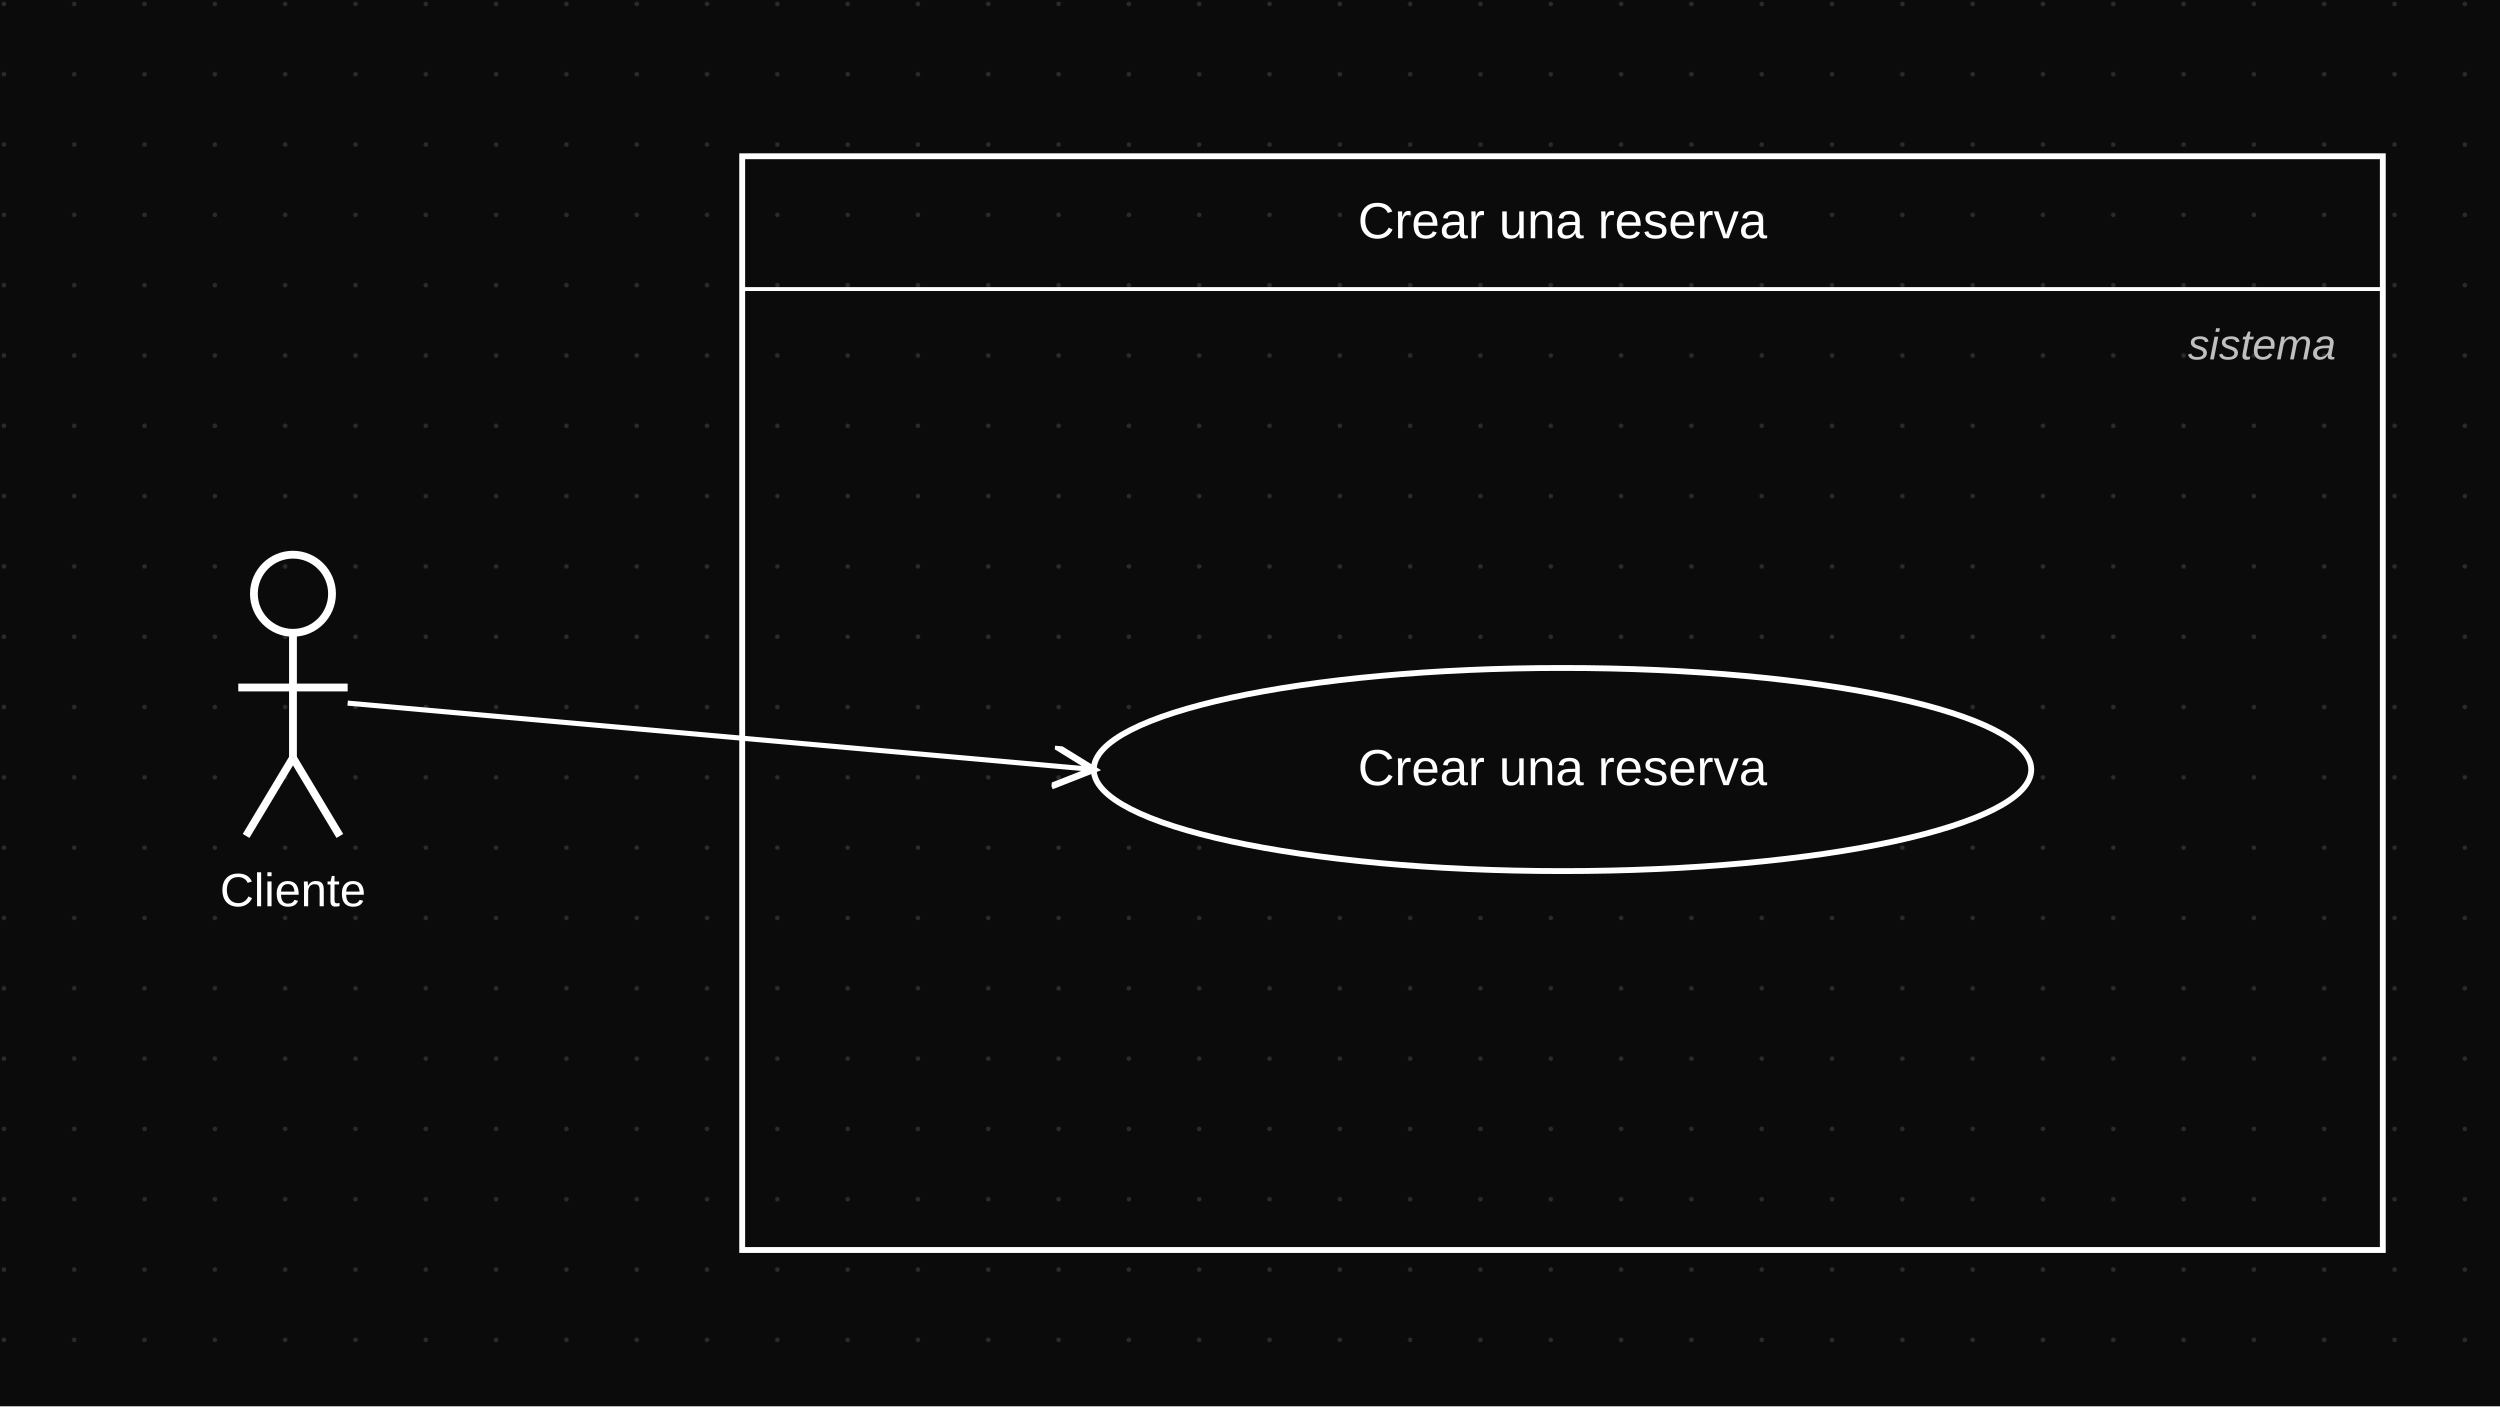
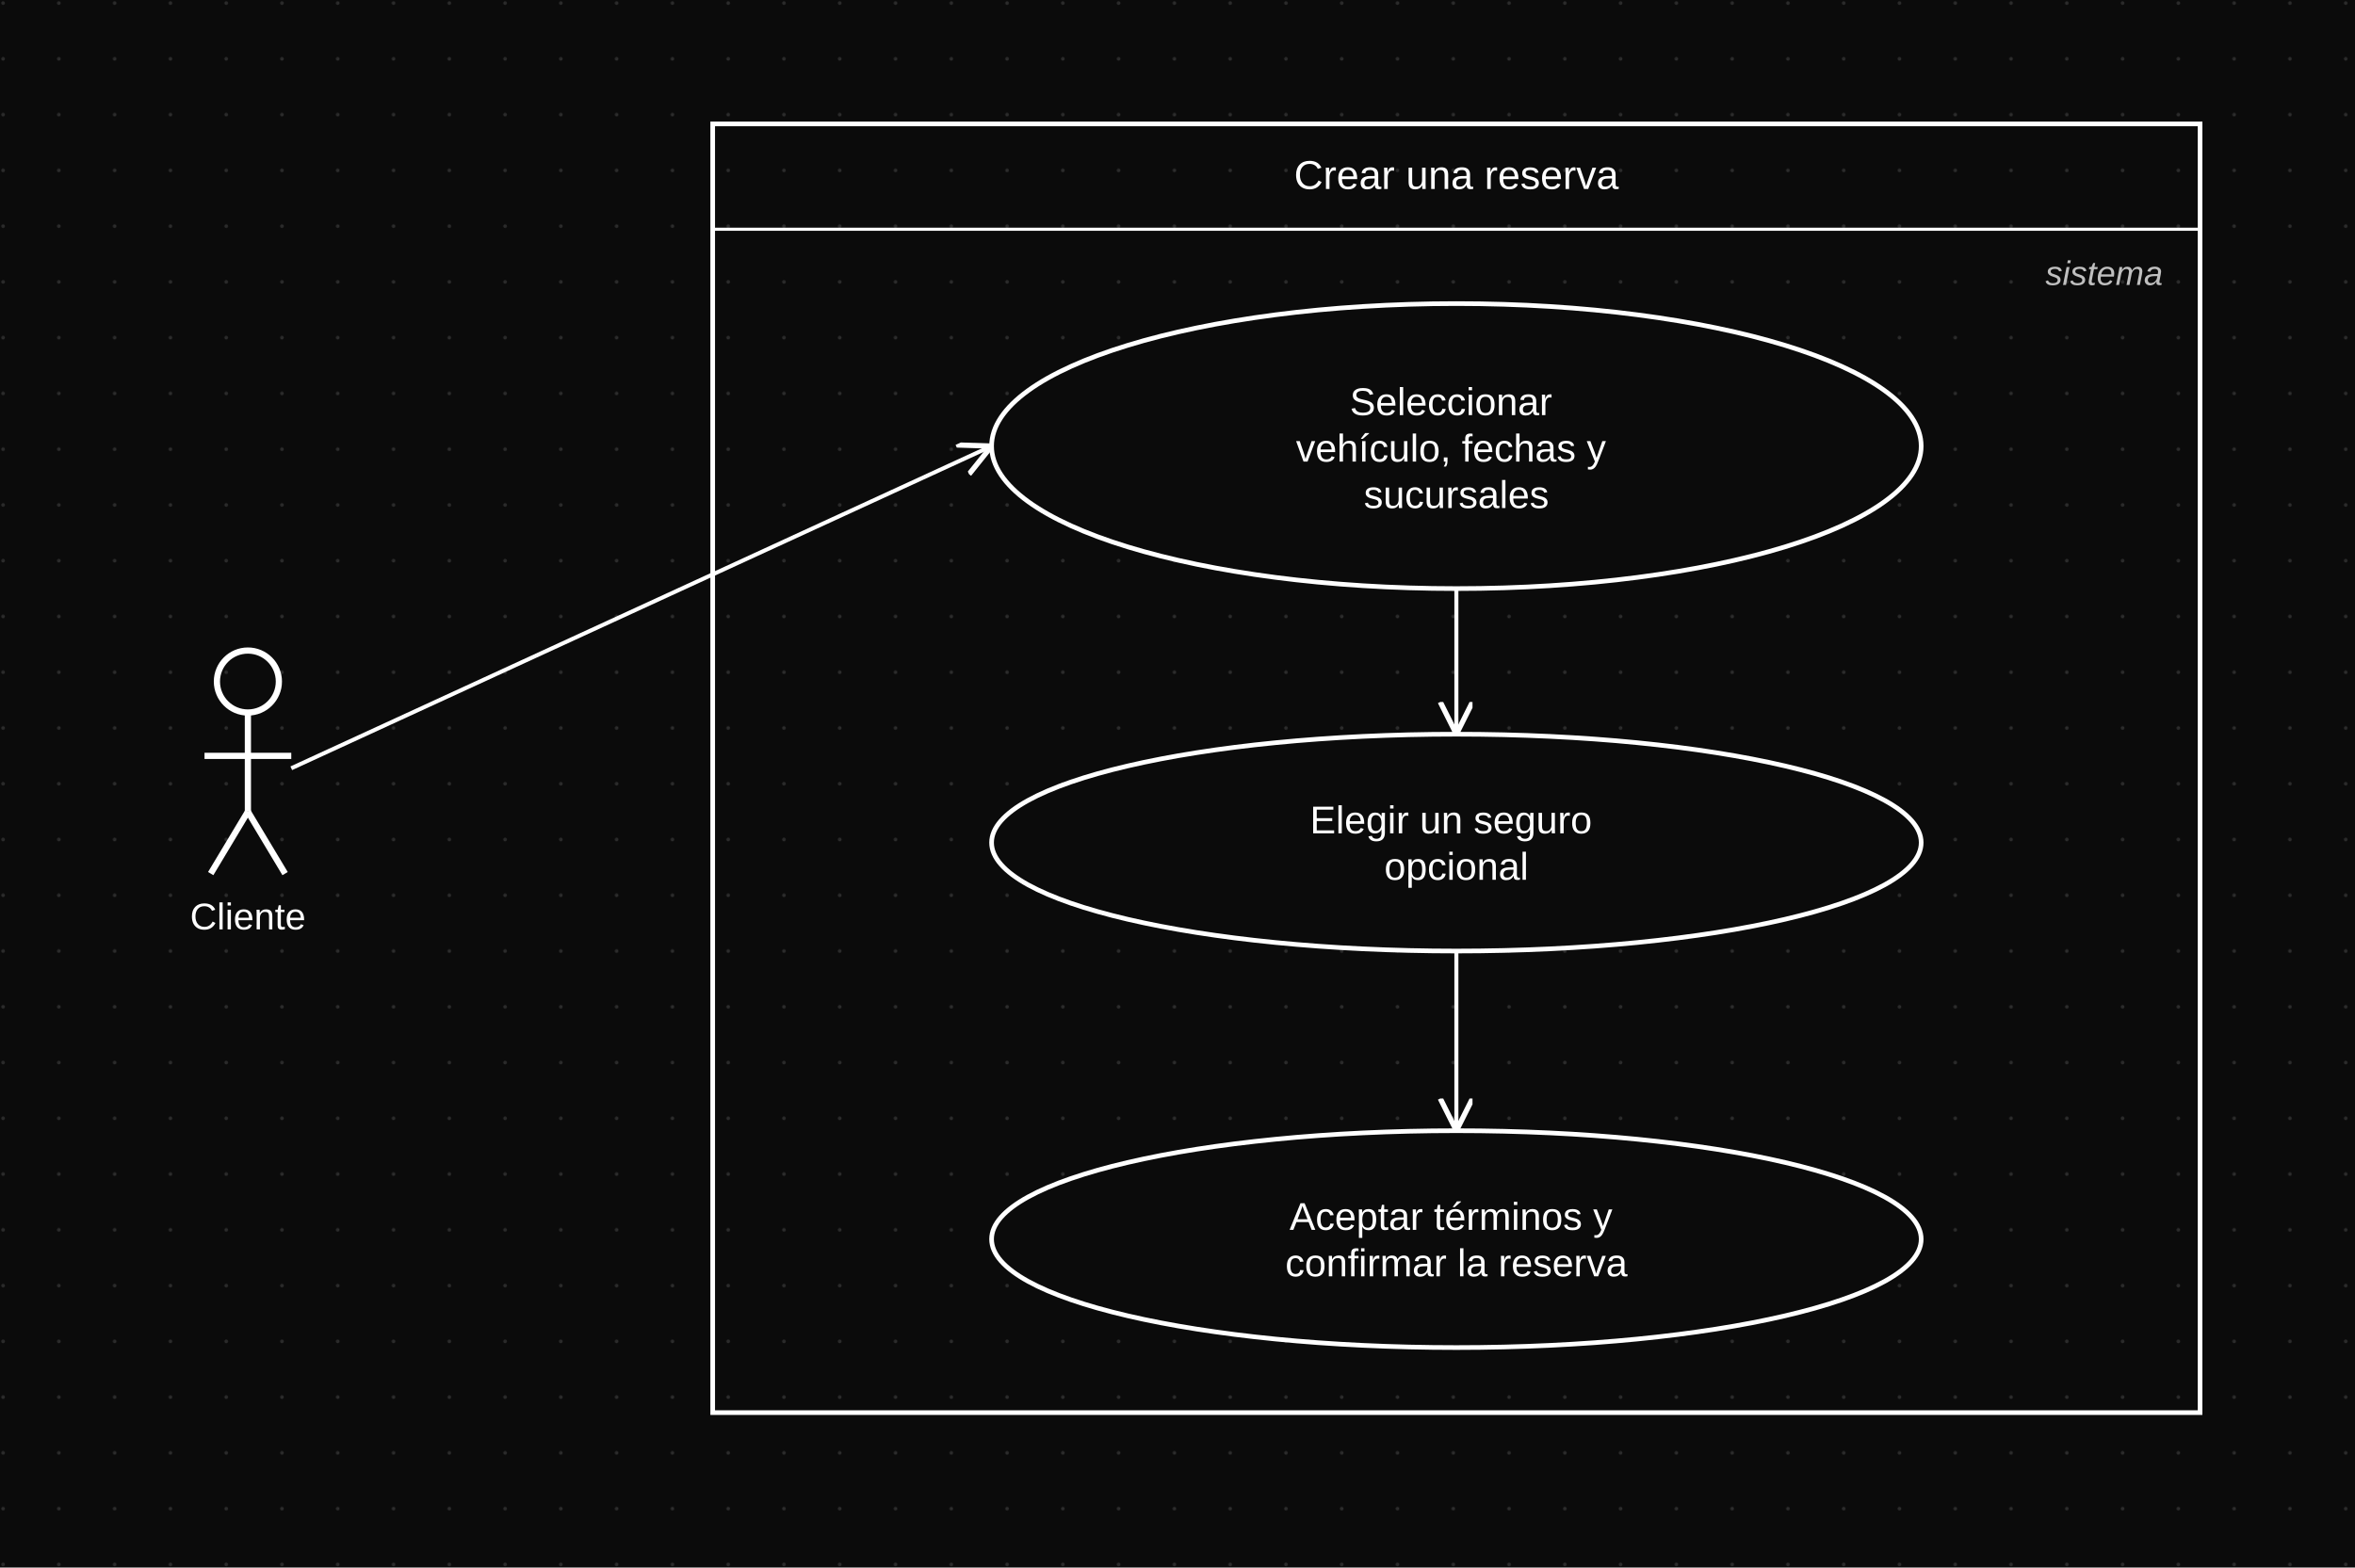
- <svg xmlns="http://www.w3.org/2000/svg" viewBox="0 0 640 360" font-family="Calibri, Arial, sans-serif">
+ <svg xmlns="http://www.w3.org/2000/svg" viewBox="0 0 760 506" font-family="Calibri, Arial, sans-serif">
  <defs>
    <pattern id="grid" width="18" height="18" patternUnits="userSpaceOnUse">
      <circle cx="1" cy="1" r="0.6" fill="#2a2a2a" />
    </pattern>
    <marker id="arrow" markerWidth="10" markerHeight="10" refX="8" refY="4" orient="auto">
      <path d="M0,0 L8,4 L0,8" fill="none" stroke="#ffffff" stroke-width="1.3" />
    </marker>
  </defs>
-   <rect x="0" y="0" width="640" height="360" fill="#0b0b0b" />
-   <rect x="0" y="0" width="640" height="360" fill="url(#grid)" />
-   <rect x="190" y="40" width="420" height="280" fill="none" stroke="#ffffff" stroke-width="1.5" />
-   <line x1="190" y1="74" x2="610" y2="74" stroke="#ffffff" stroke-width="1" />
-   <text x="400" y="61" fill="#ffffff" font-size="13" text-anchor="middle">
-     <tspan x="400" dy="0">Crear una reserva</tspan>
+   <rect x="0" y="0" width="760" height="506" fill="#0b0b0b" />
+   <rect x="0" y="0" width="760" height="506" fill="url(#grid)" />
+   <rect x="230" y="40" width="480" height="416" fill="none" stroke="#ffffff" stroke-width="1.5" />
+   <line x1="230" y1="74" x2="710" y2="74" stroke="#ffffff" stroke-width="1" />
+   <text x="470" y="61" fill="#ffffff" font-size="13" text-anchor="middle">
+     <tspan x="470" dy="0">Crear una reserva</tspan>
  </text>
-   <text x="598" y="92" fill="#bfbfbf" font-size="11" text-anchor="end" font-style="italic">sistema</text>
-   <ellipse cx="400" cy="197" rx="120" ry="26" fill="#0b0b0b" stroke="#ffffff" stroke-width="1.5" />
-   <text x="400" y="201" fill="#ffffff" font-size="13" text-anchor="middle">
-     <tspan x="400" dy="0">Crear una reserva</tspan>
+   <text x="698" y="92" fill="#bfbfbf" font-size="11" text-anchor="end" font-style="italic">sistema</text>
+   <line x1="94" y1="248" x2="320" y2="144" stroke="#ffffff" stroke-width="1.3" marker-end="url(#arrow)" />
+   <line x1="470" y1="190" x2="470" y2="237" stroke="#ffffff" stroke-width="1.3" marker-end="url(#arrow)" />
+   <line x1="470" y1="307" x2="470" y2="365" stroke="#ffffff" stroke-width="1.3" marker-end="url(#arrow)" />
+   <ellipse cx="470" cy="144" rx="150" ry="46" fill="#0b0b0b" stroke="#ffffff" stroke-width="1.5" />
+   <text x="470" y="148" fill="#ffffff" font-size="12.5" text-anchor="middle">
+     <tspan x="470" dy="-14">Seleccionar</tspan>
+     <tspan x="470" dy="15">vehículo, fechas y</tspan>
+     <tspan x="470" dy="15">sucursales</tspan>
  </text>
-   <circle cx="75" cy="152" r="10" fill="none" stroke="#ffffff" stroke-width="2" />
-   <line x1="75" y1="162" x2="75" y2="194" stroke="#ffffff" stroke-width="2" />
-   <line x1="61" y1="176" x2="89" y2="176" stroke="#ffffff" stroke-width="2" />
-   <line x1="75" y1="194" x2="63" y2="214" stroke="#ffffff" stroke-width="2" />
-   <line x1="75" y1="194" x2="87" y2="214" stroke="#ffffff" stroke-width="2" />
-   <text x="75" y="232" fill="#ffffff" font-size="12" text-anchor="middle">Cliente</text>
-   <line x1="89" y1="180" x2="280" y2="197" stroke="#ffffff" stroke-width="1.3" marker-end="url(#arrow)" />
+   <ellipse cx="470" cy="272" rx="150" ry="35" fill="#0b0b0b" stroke="#ffffff" stroke-width="1.5" />
+   <text x="470" y="276" fill="#ffffff" font-size="12.5" text-anchor="middle">
+     <tspan x="470" dy="-7">Elegir un seguro</tspan>
+     <tspan x="470" dy="15">opcional</tspan>
+   </text>
+   <ellipse cx="470" cy="400" rx="150" ry="35" fill="#0b0b0b" stroke="#ffffff" stroke-width="1.5" />
+   <text x="470" y="404" fill="#ffffff" font-size="12.5" text-anchor="middle">
+     <tspan x="470" dy="-7">Aceptar términos y</tspan>
+     <tspan x="470" dy="15">confirmar la reserva</tspan>
+   </text>
+   <circle cx="80" cy="220" r="10" fill="none" stroke="#ffffff" stroke-width="2" />
+   <line x1="80" y1="230" x2="80" y2="262" stroke="#ffffff" stroke-width="2" />
+   <line x1="66" y1="244" x2="94" y2="244" stroke="#ffffff" stroke-width="2" />
+   <line x1="80" y1="262" x2="68" y2="282" stroke="#ffffff" stroke-width="2" />
+   <line x1="80" y1="262" x2="92" y2="282" stroke="#ffffff" stroke-width="2" />
+   <text x="80" y="300" fill="#ffffff" font-size="12" text-anchor="middle">Cliente</text>
</svg>
